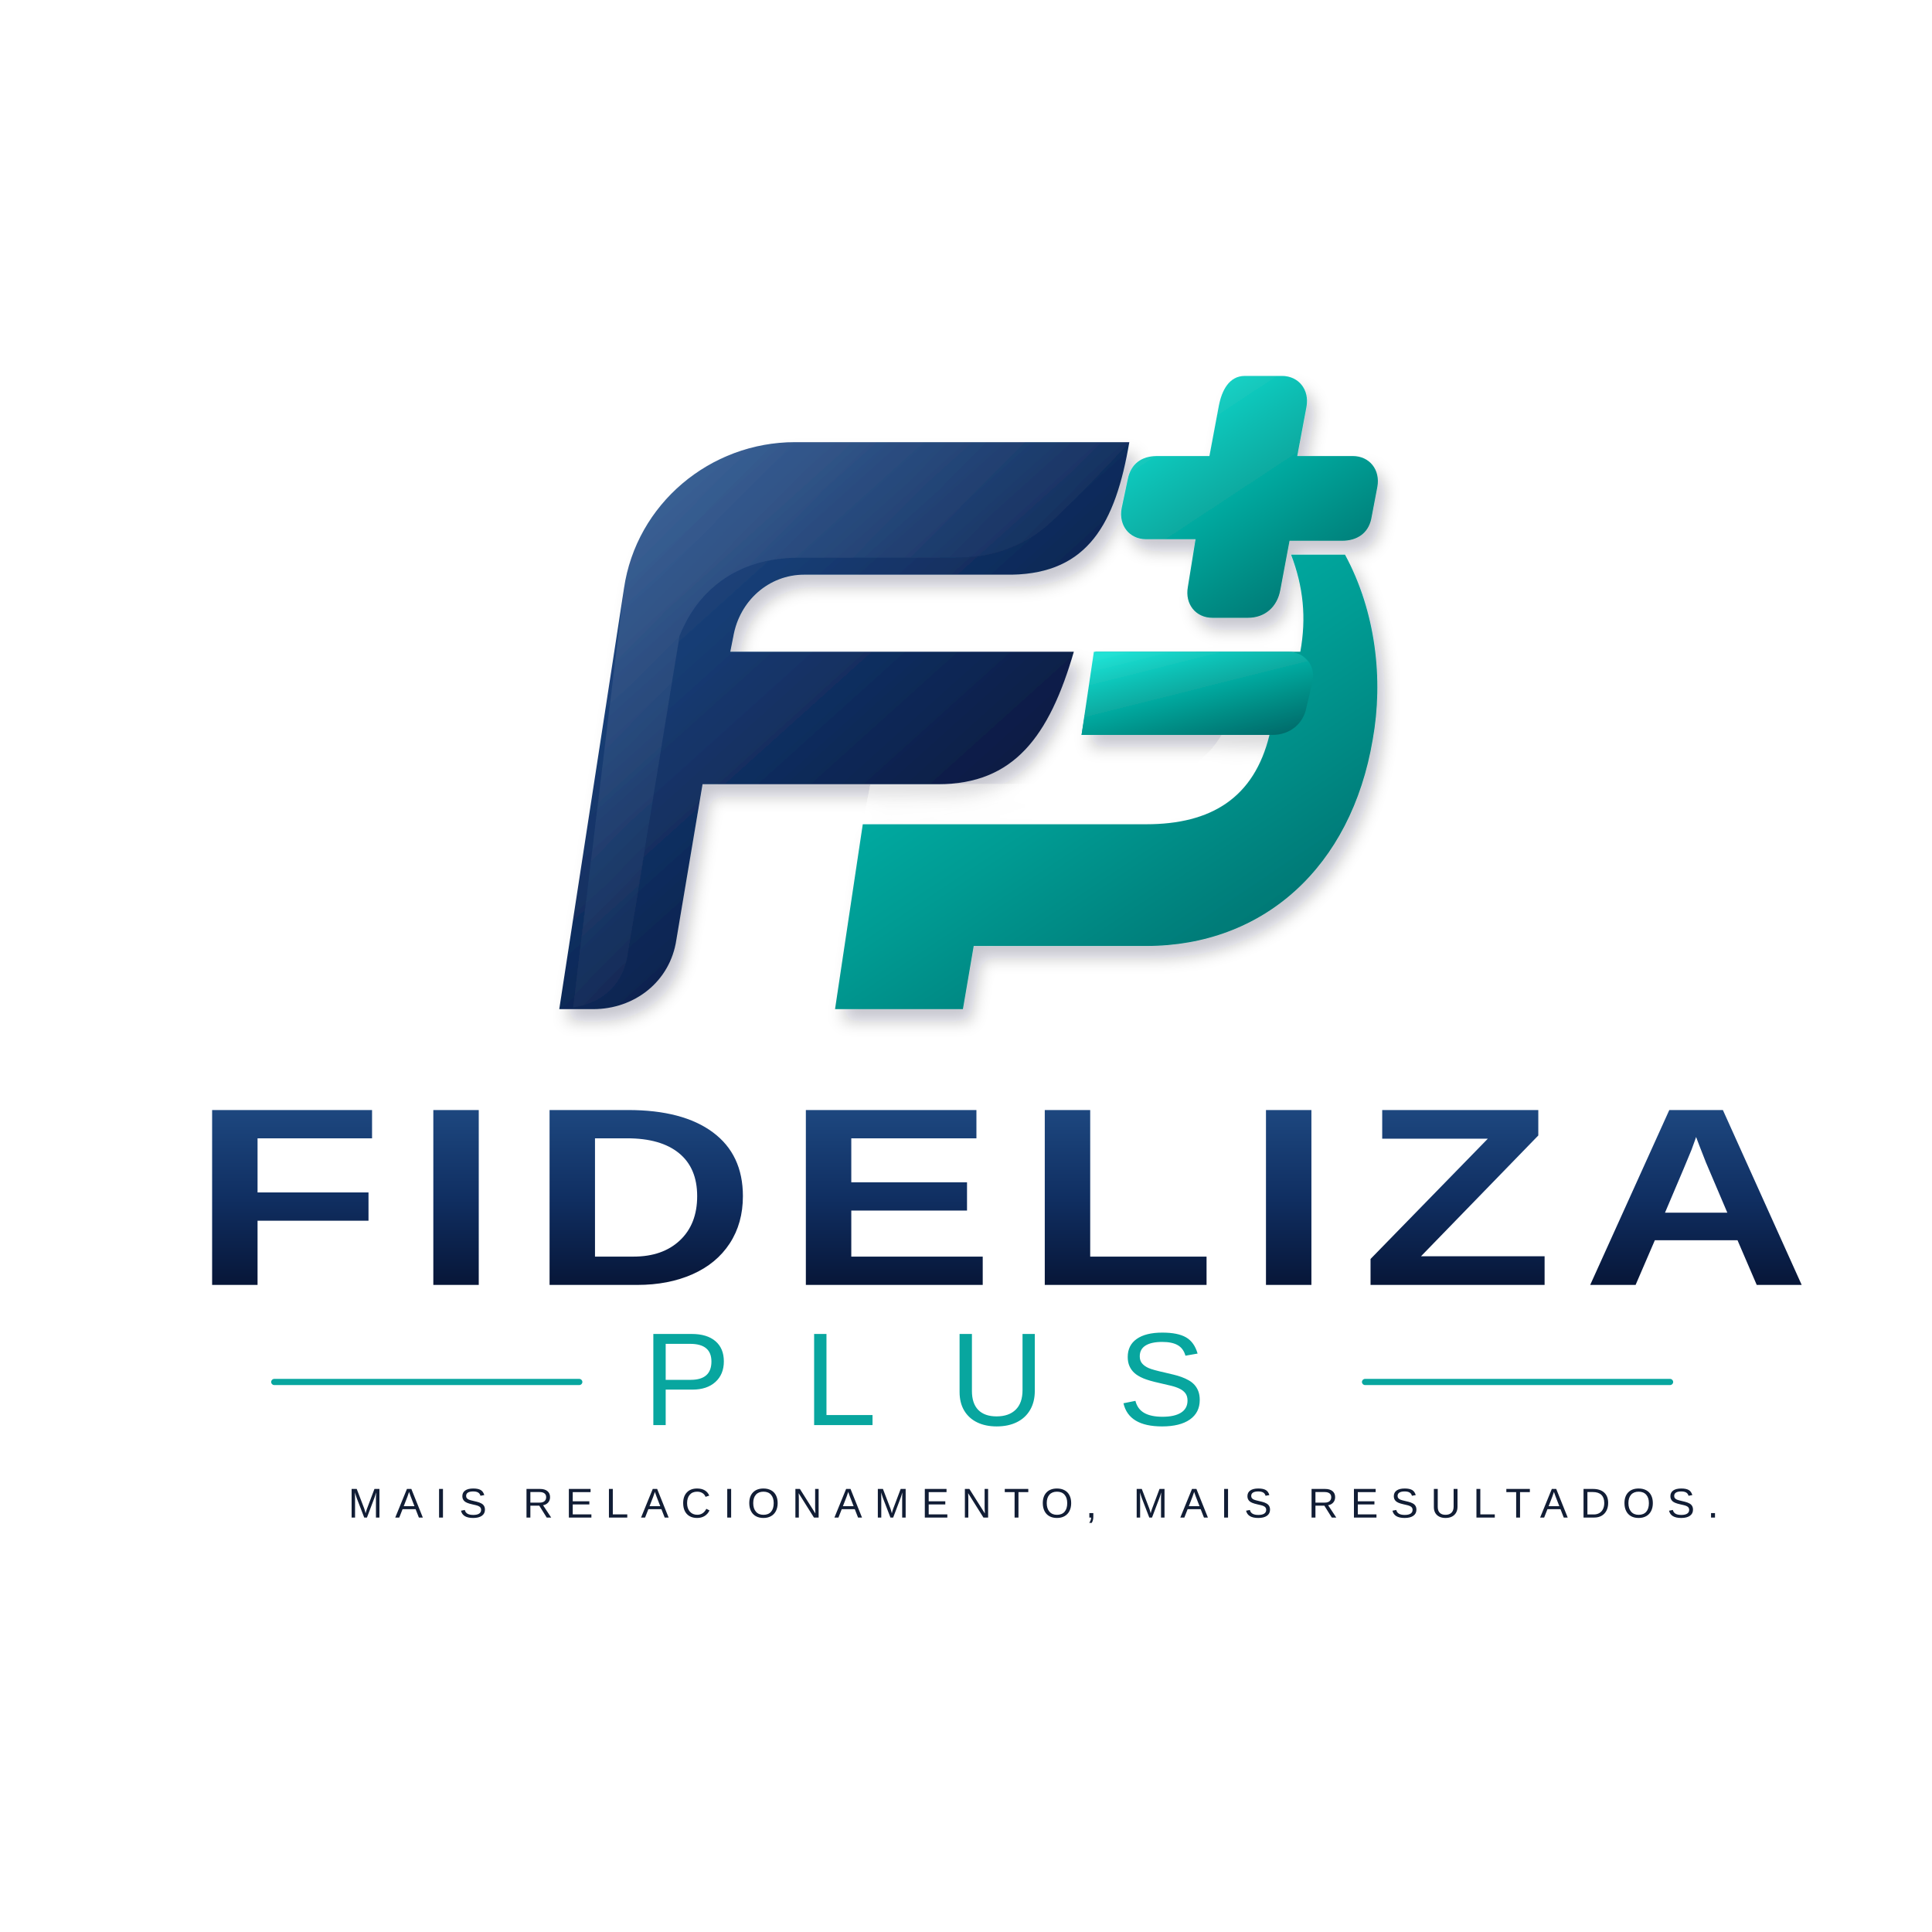
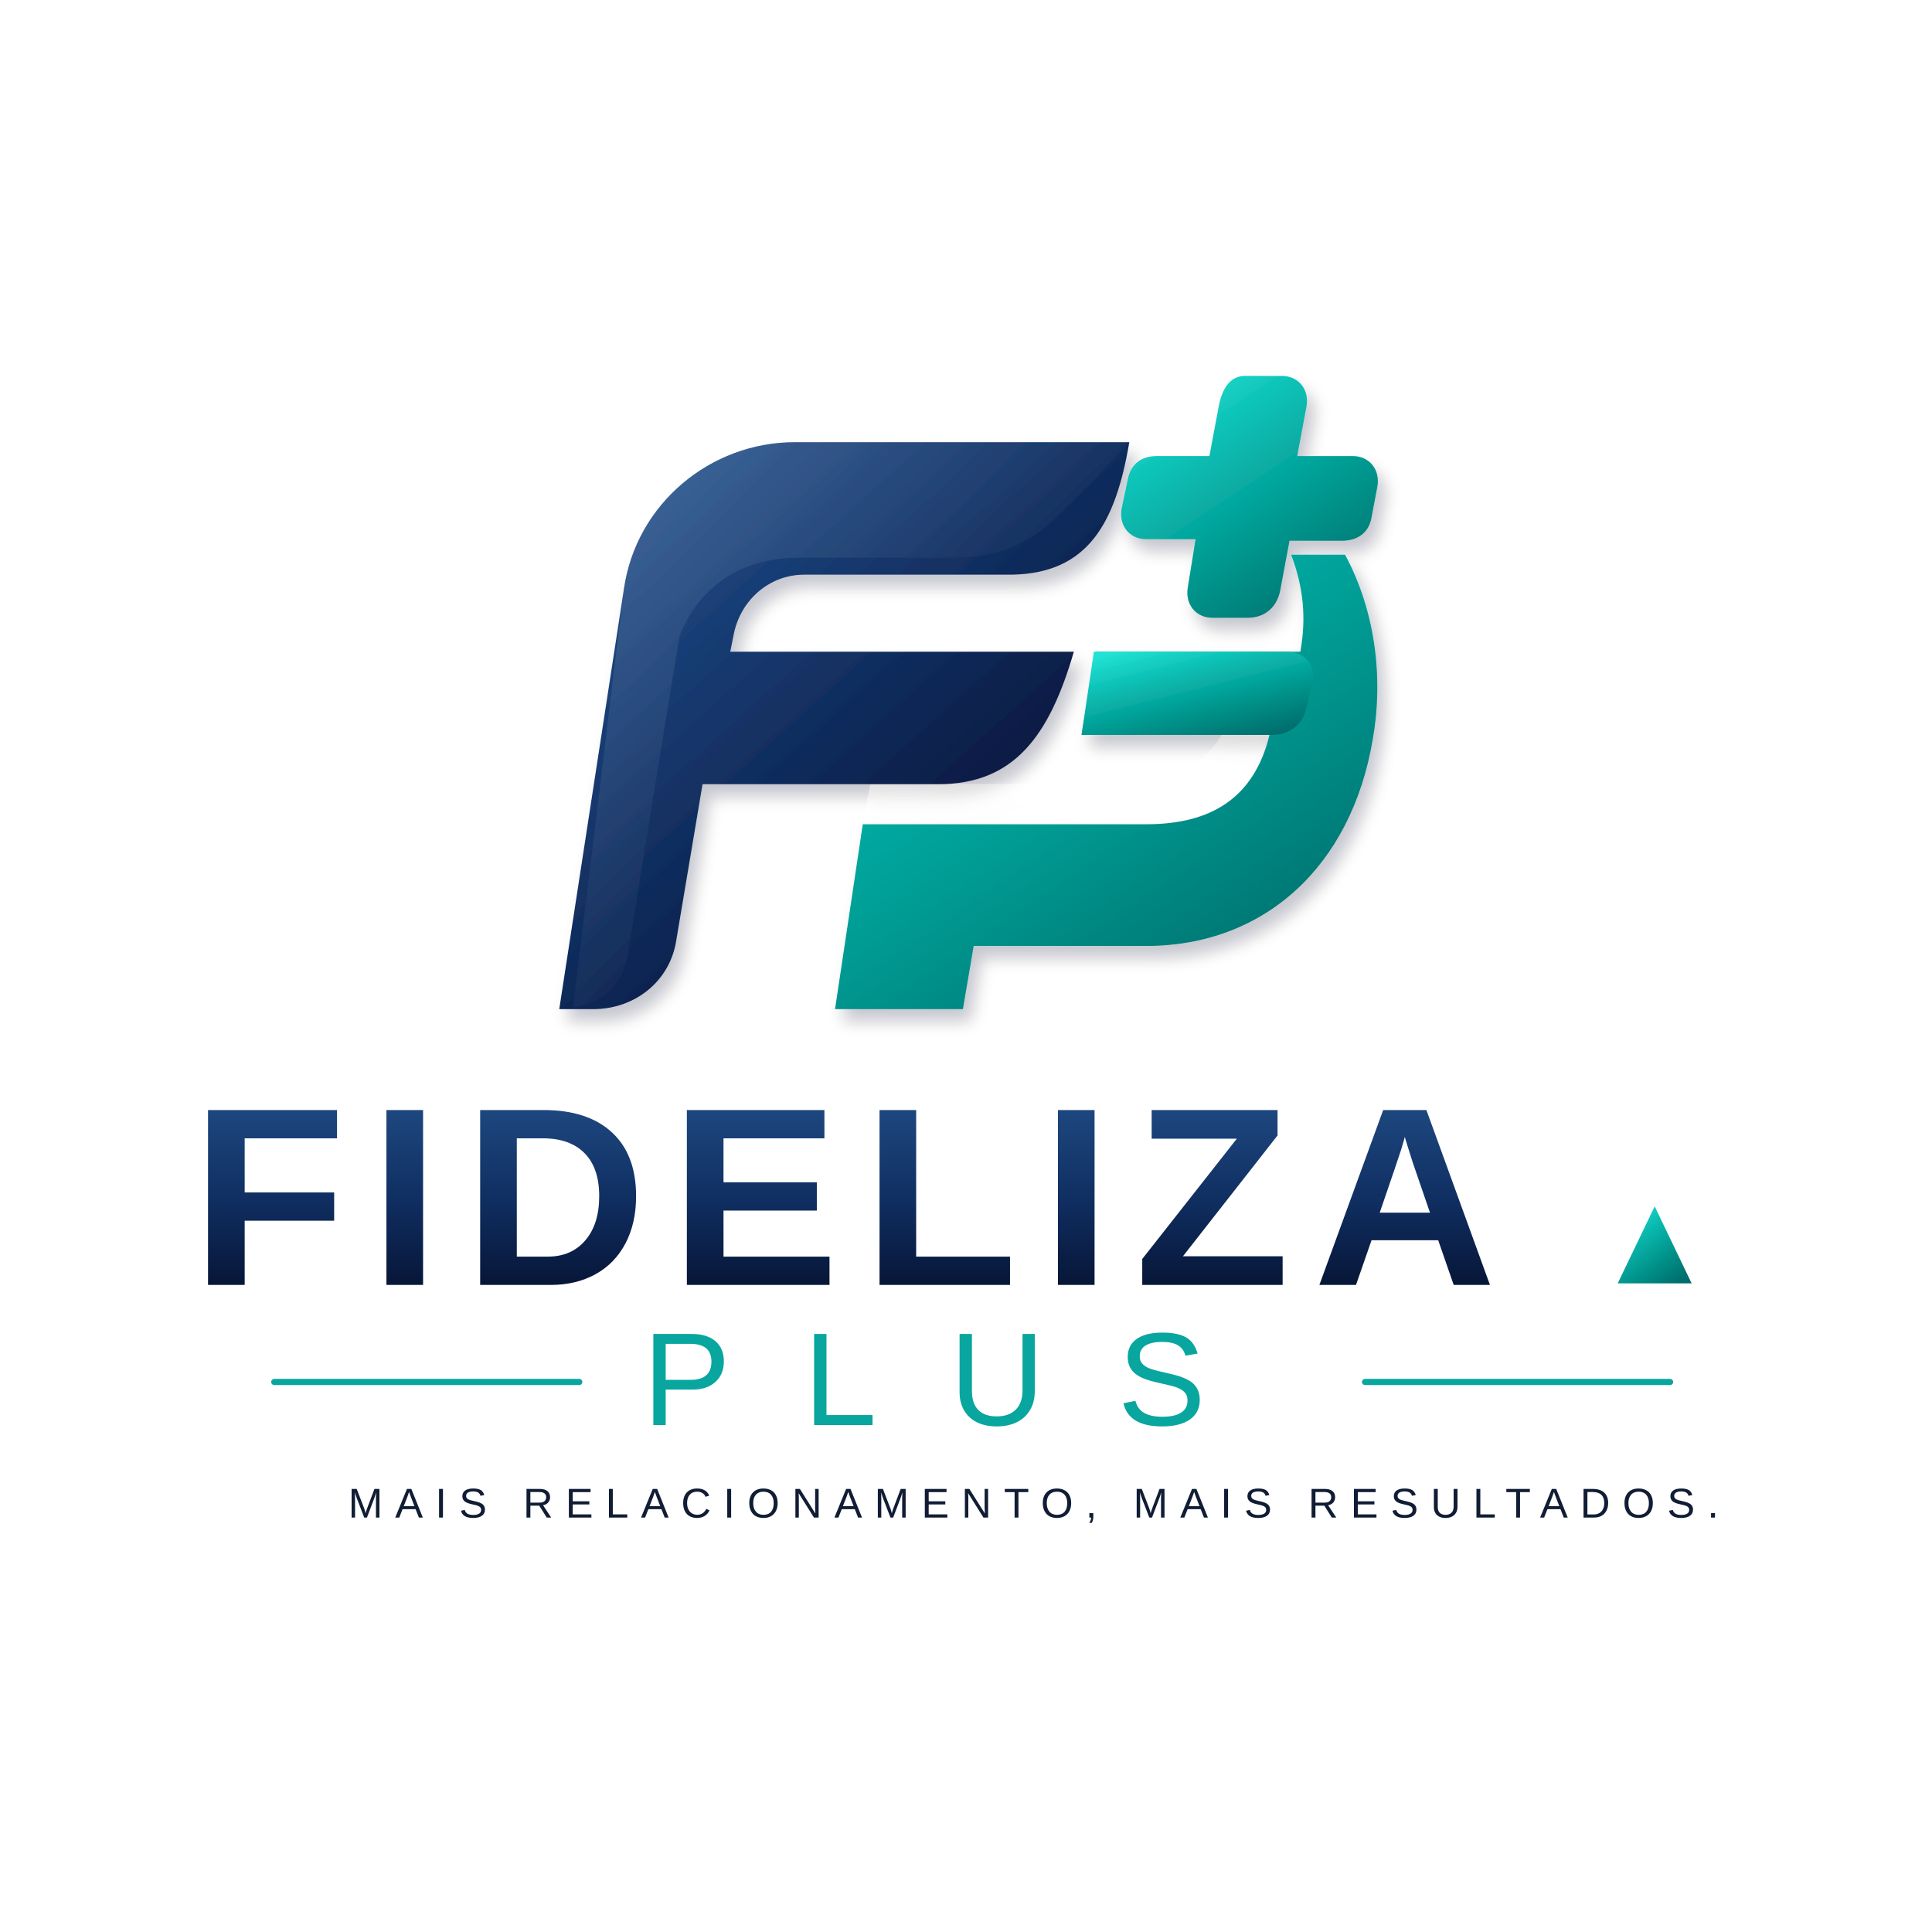
<svg xmlns="http://www.w3.org/2000/svg" width="1254" height="1254" viewBox="0 0 1254 1254" role="img" aria-labelledby="title desc">
  <defs>
    <linearGradient id="navy" x1="0" y1="0" x2="0.9" y2="1">
      <stop offset="0" stop-color="#285997" />
      <stop offset="0.35" stop-color="#173a70" />
      <stop offset="0.72" stop-color="#071a42" />
      <stop offset="1" stop-color="#061433" />
    </linearGradient>
    <linearGradient id="navyWord" x1="0" y1="0" x2="0" y2="1">
      <stop offset="0" stop-color="#1d477f" />
      <stop offset="0.5" stop-color="#102f62" />
      <stop offset="1" stop-color="#071638" />
    </linearGradient>
    <linearGradient id="teal" x1="0.15" y1="0" x2="0.85" y2="1">
      <stop offset="0" stop-color="#22e2d5" />
      <stop offset="0.3" stop-color="#0bbdb2" />
      <stop offset="0.7" stop-color="#008f87" />
      <stop offset="1" stop-color="#006c6b" />
    </linearGradient>
    <linearGradient id="tealDark" x1="0" y1="0" x2="0.8" y2="1">
      <stop offset="0" stop-color="#11cbbf" />
      <stop offset="0.55" stop-color="#009b93" />
      <stop offset="1" stop-color="#006b6a" />
    </linearGradient>
    <linearGradient id="shine" x1="0" y1="0" x2="1" y2="1">
      <stop offset="0" stop-color="#fff" stop-opacity=".28" />
      <stop offset=".55" stop-color="#fff" stop-opacity=".03" />
      <stop offset="1" stop-color="#fff" stop-opacity="0" />
    </linearGradient>
    <filter id="softShadow" x="-15%" y="-15%" width="135%" height="140%">
      <feDropShadow dx="5" dy="8" stdDeviation="5" flood-color="#00122b" flood-opacity=".22" />
    </filter>
    <style>.wordmark{font-family:Bahnschrift,"Arial Narrow",Arial,sans-serif;font-size:165px;font-weight:600;letter-spacing:15px}.plusword{font-family:Bahnschrift,Arial,sans-serif;font-size:86px;font-weight:300;letter-spacing:47px}.tagline{font-family:Bahnschrift,Arial,sans-serif;font-size:27px;font-weight:400;letter-spacing:8px}</style>
  </defs>
  <g filter="url(#softShadow)">
    <path fill="url(#navy)" d="M363 655 405 382c8-55 56-95 111-95h217c-9 53-27 85-76 86H522c-23 0-42 17-46 40l-2 10h223c-16 55-39 86-88 86H456l-17 101c-4 27-27 45-54 45z" />
    <path fill="url(#shine)" d="M405 382c8-55 56-95 111-95h217c-15 16-31 33-50 51-17 16-38 24-64 24H518c-36 0-64 18-77 51l-34 209c-4 19-17 29-35 32z" opacity=".5" />
    <path fill="url(#tealDark)" d="M560 535h184c42 0 70-17 80-58H702l9-54h133c4-22 2-42-6-63h35c20 37 25 81 18 120-14 83-71 134-147 134H632l-7 41h-83z" />
    <path fill="url(#teal)" d="M710 423h126c10 0 18 8 16 19l-4 17c-2 11-11 18-22 18H702z" />
    <path fill="url(#shine)" d="M560 535h184c42 0 70-17 80-58h-31c-14 23-35 32-68 32H565z" opacity=".65" />
    <path fill="url(#teal)" d="M808 244h24c11 0 18 9 16 20l-6 32h36c11 0 18 9 16 20l-4 21c-2 9-9 14-19 14h-34l-6 32c-2 11-10 18-21 18h-23c-11 0-18-9-16-20l5-31h-32c-11 0-18-9-16-20l4-19c2-10 9-15 19-15h34l6-32c2-11 7-20 17-20z" />
  </g>
-   <g transform="translate(124) scale(1.24 1) translate(-124)">
+   <g>
    <text class="wordmark" x="124" y="834" fill="url(#navyWord)" textLength="1010" lengthAdjust="spacingAndGlyphs">FIDELIZA</text>
    <path d="m1050 833 24-50 24 50z" fill="url(#teal)" />
  </g>
  <g fill="#08a69f">
    <rect x="176" y="895" width="202" height="4" rx="2" />
    <text class="plusword" x="417" y="925" textLength="425" lengthAdjust="spacingAndGlyphs">PLUS</text>
    <rect x="884" y="895" width="202" height="4" rx="2" />
  </g>
  <text class="tagline" x="226" y="985" fill="#111d35" textLength="810" lengthAdjust="spacingAndGlyphs">MAIS RELACIONAMENTO, MAIS RESULTADOS.</text>
</svg>
